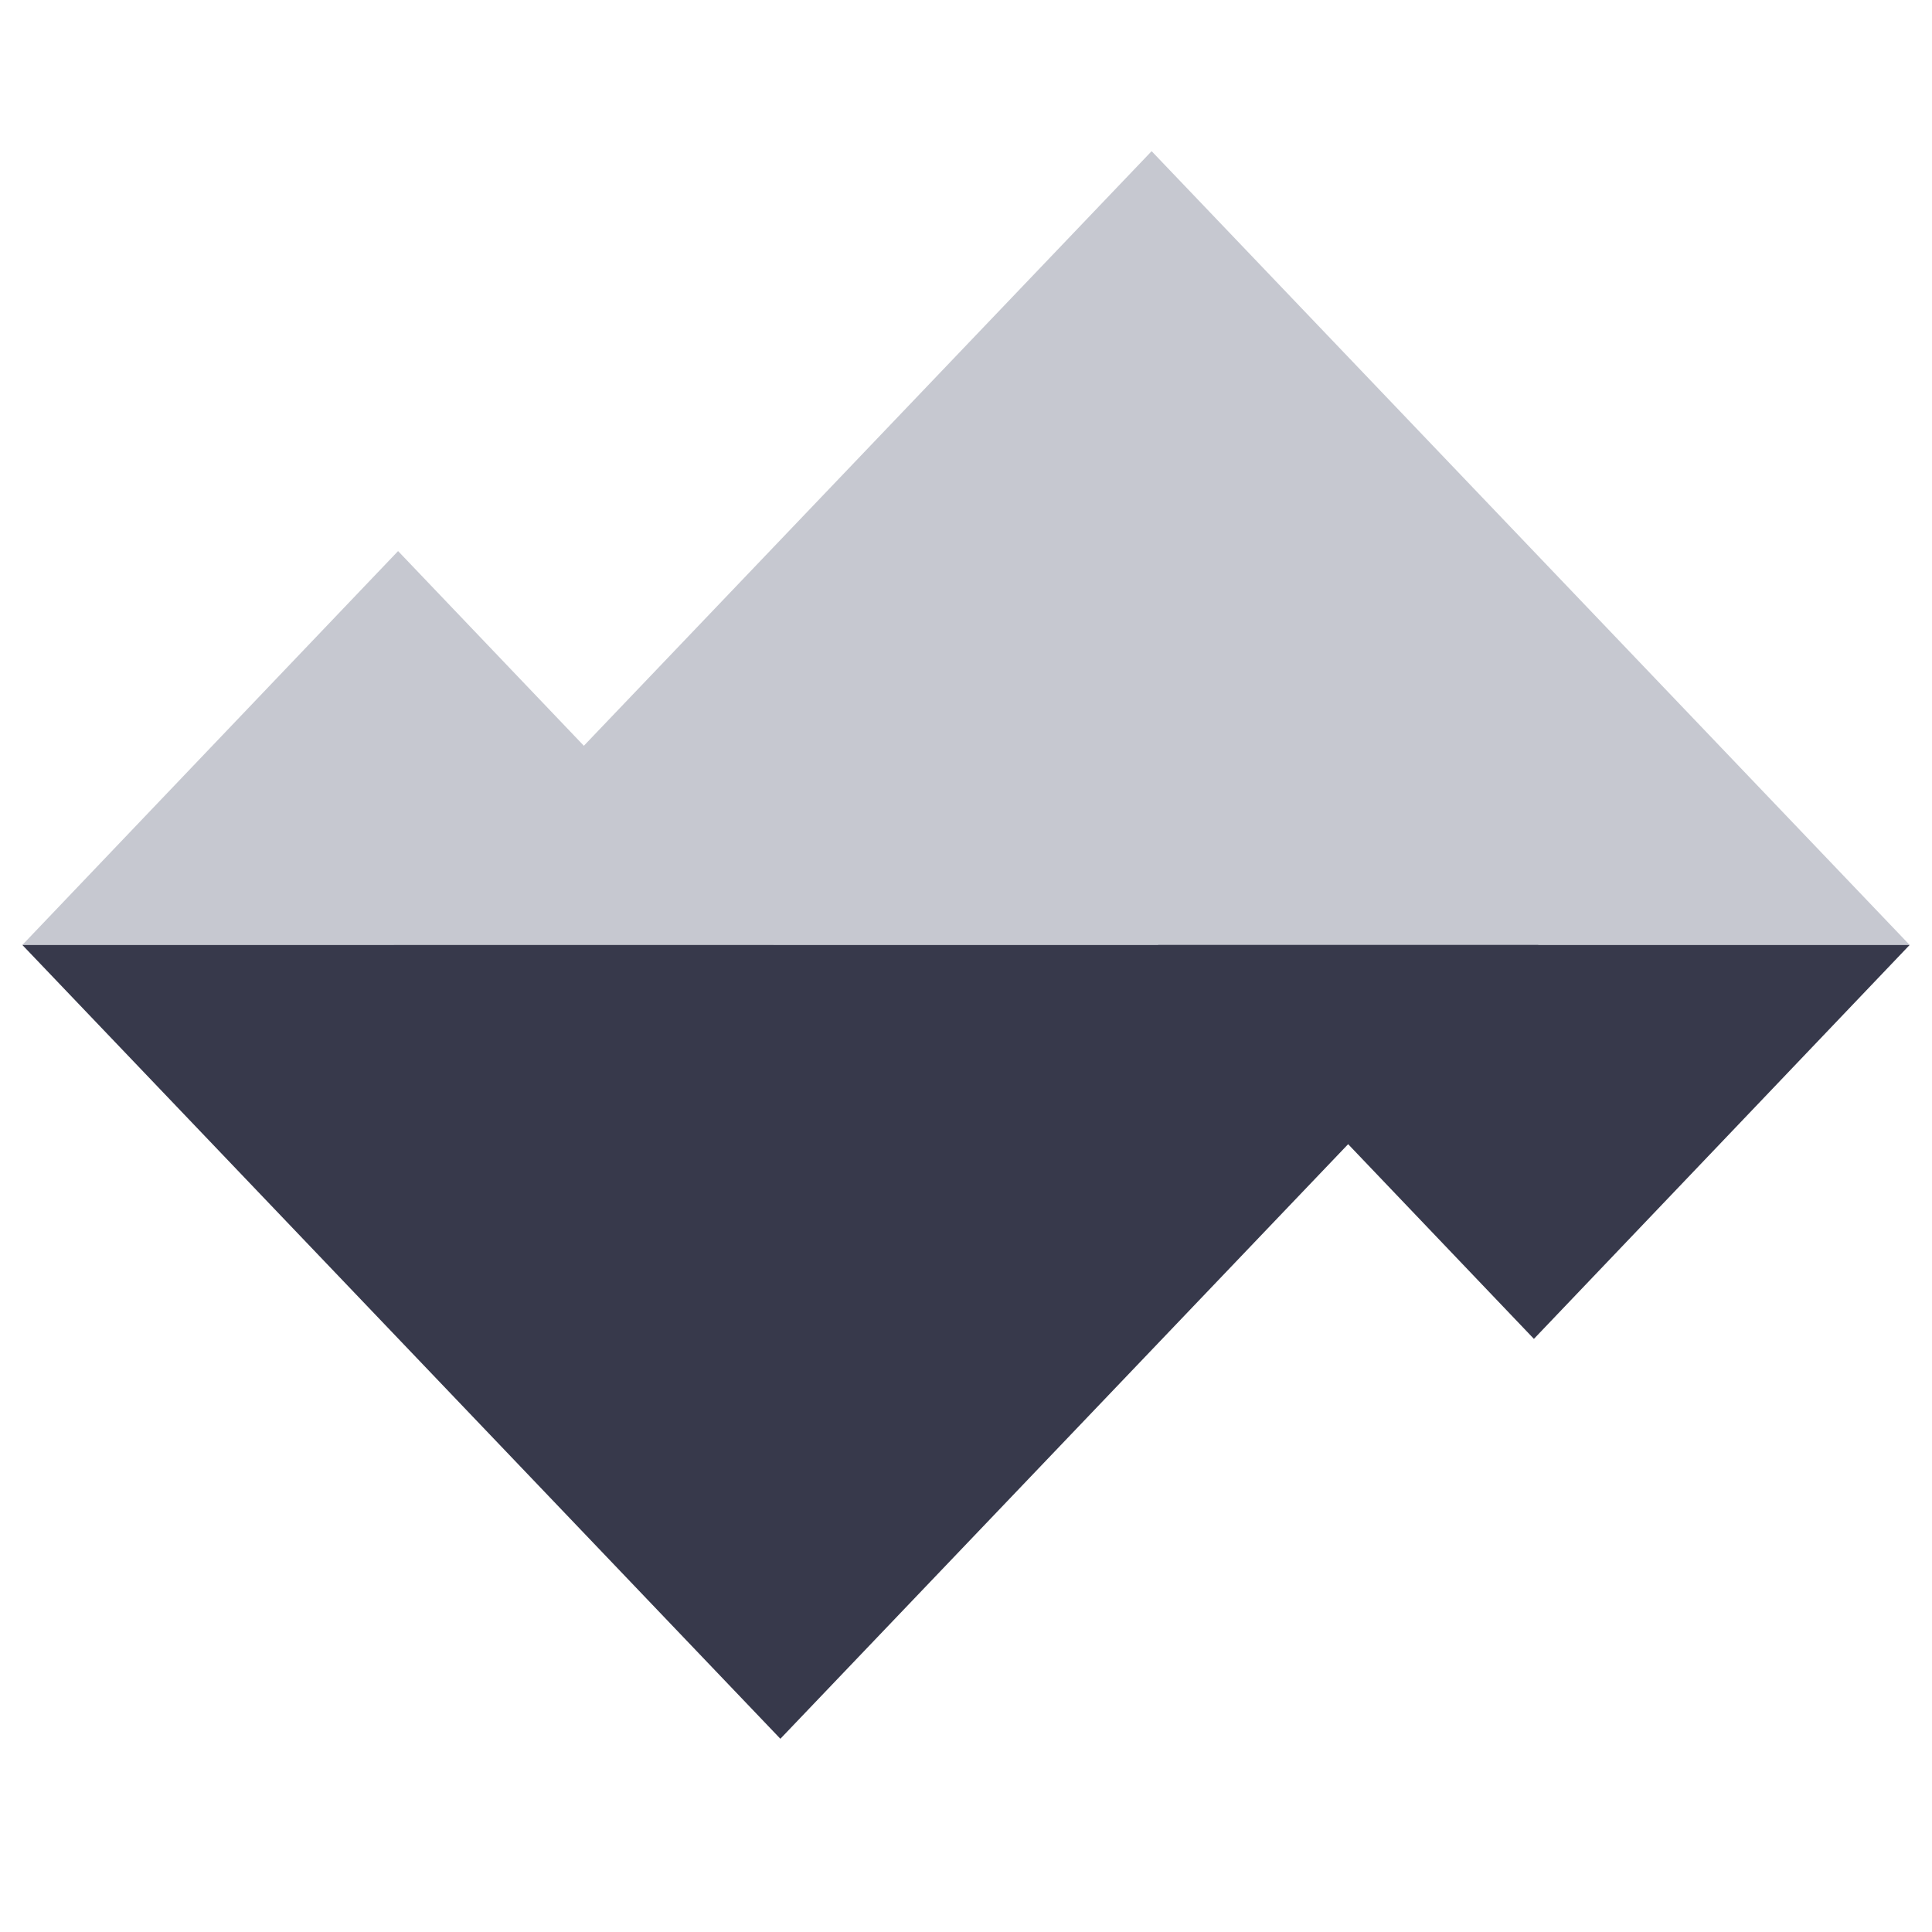
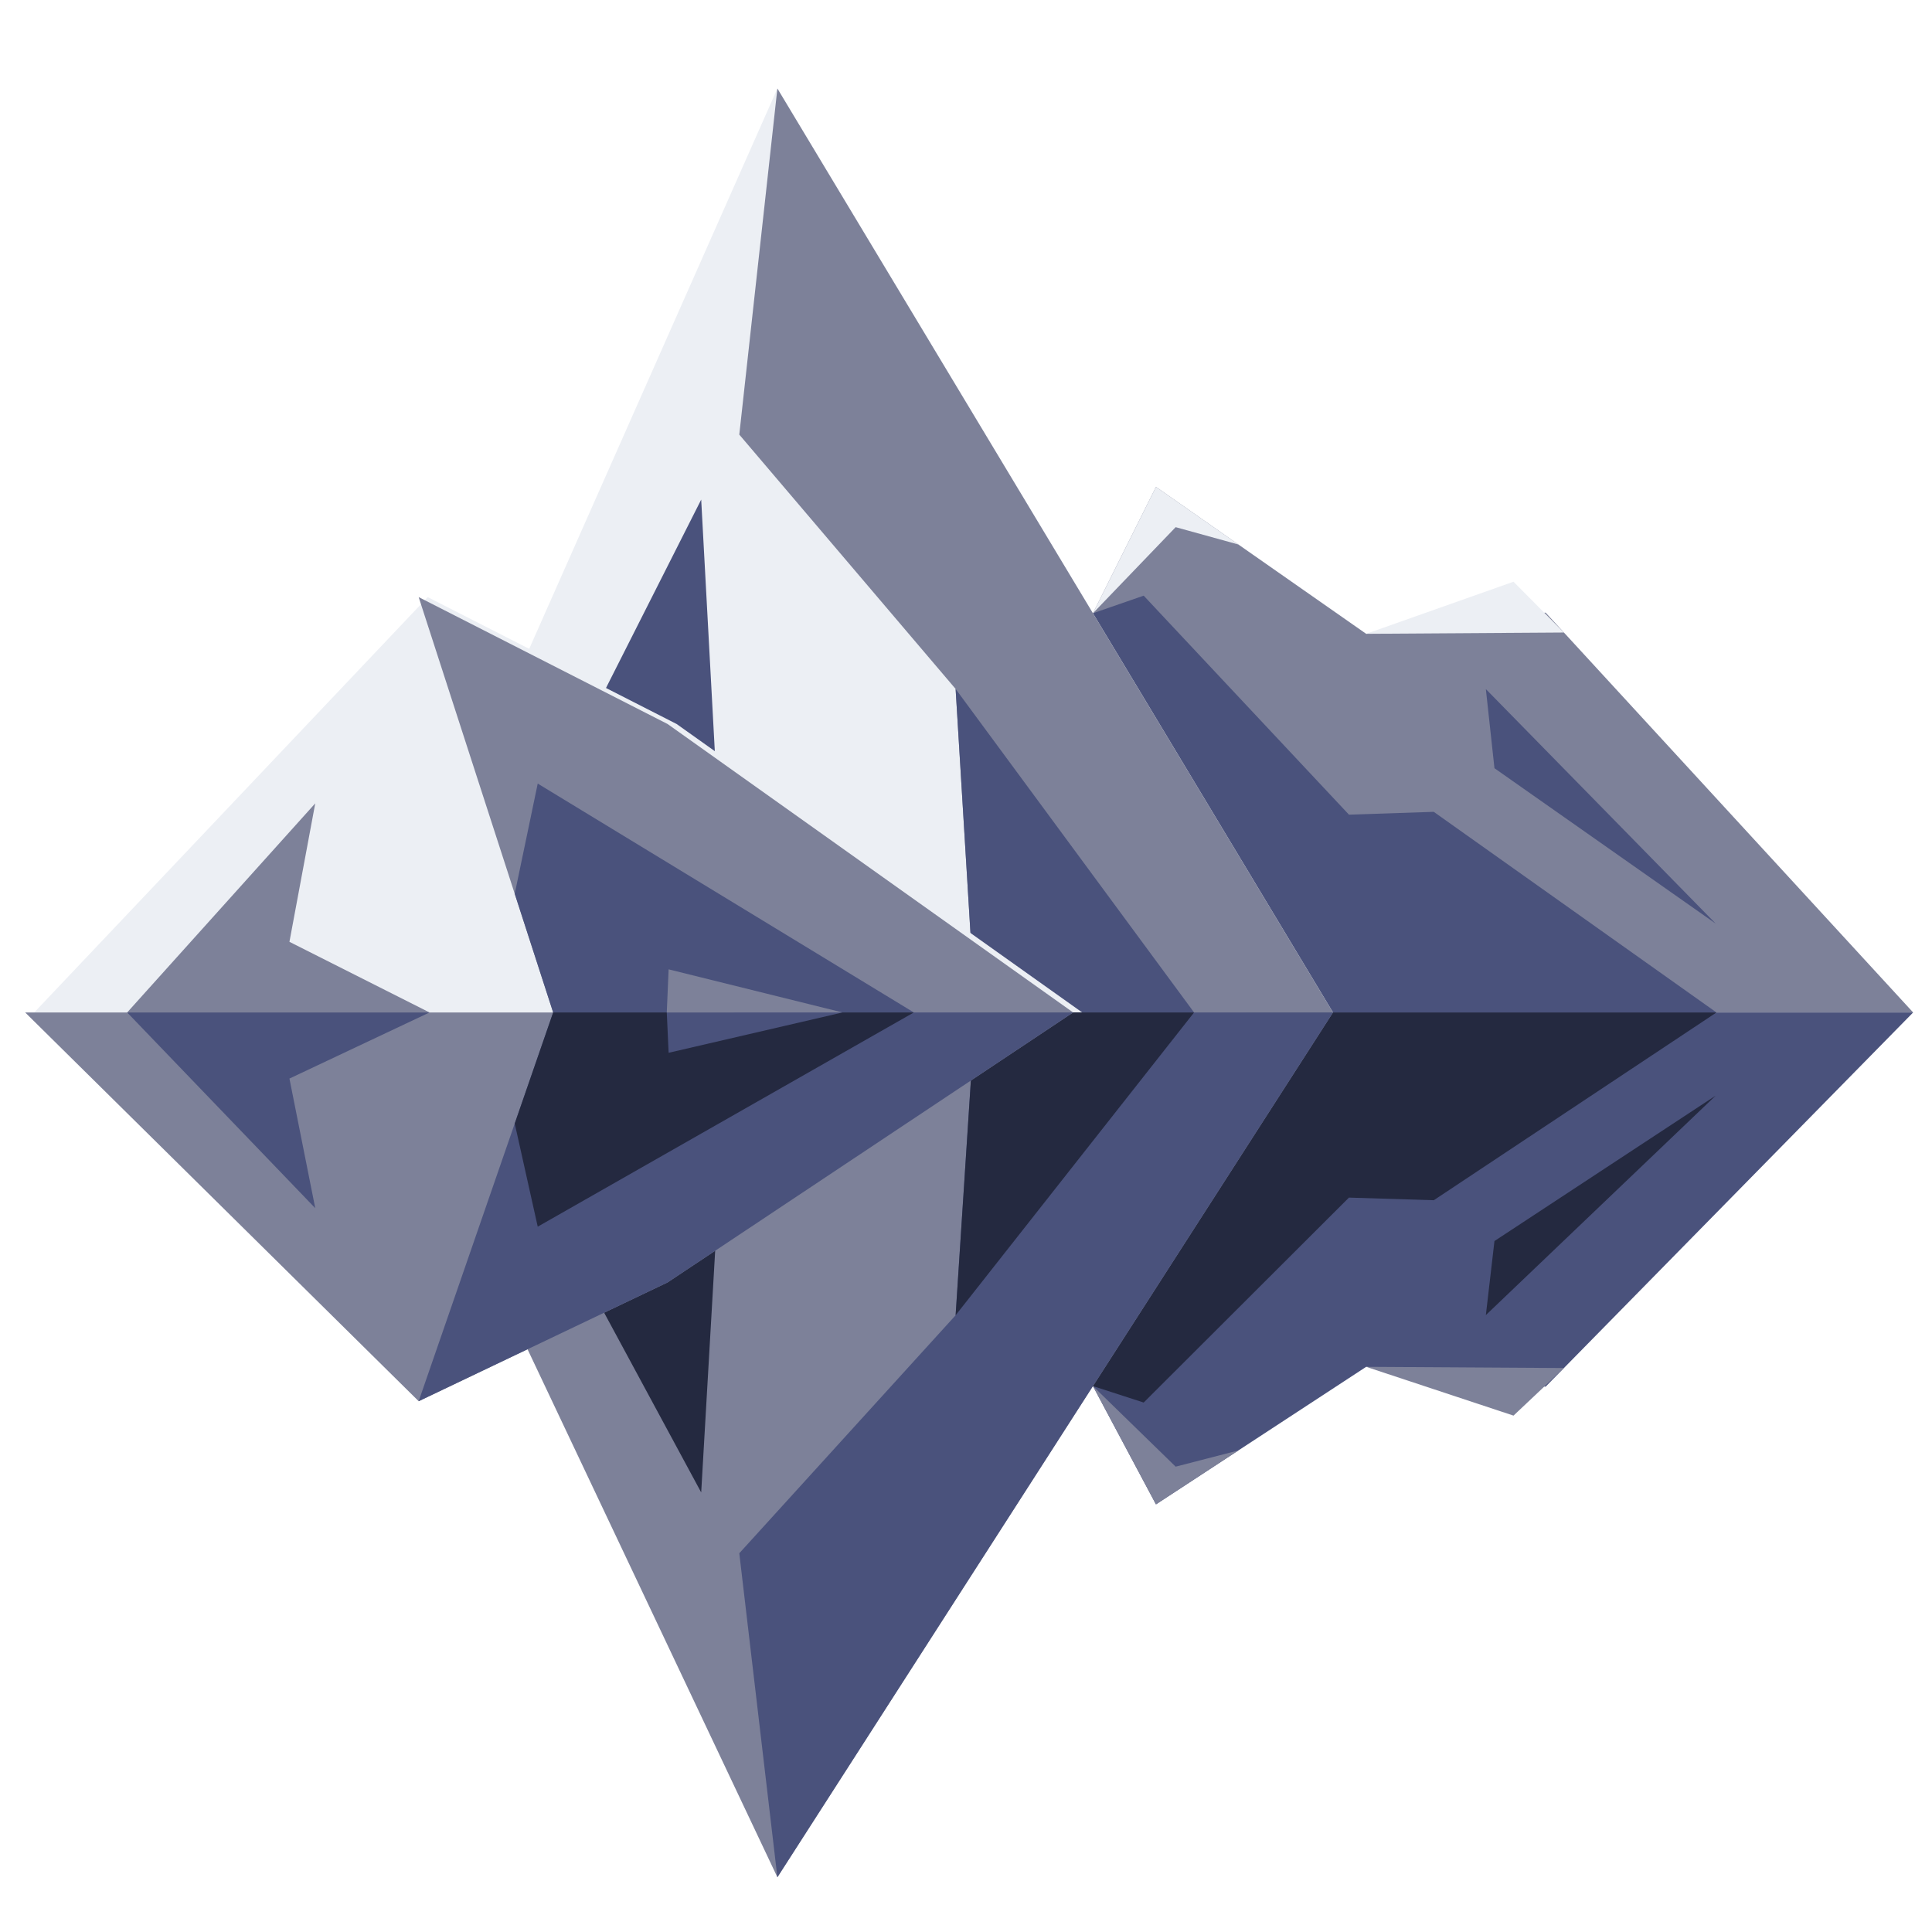
<svg xmlns="http://www.w3.org/2000/svg" xmlns:xlink="http://www.w3.org/1999/xlink" version="1.1" preserveAspectRatio="xMidYMid meet" viewBox="0 0 640 640" width="640" height="640">
  <defs>
-     <path d="M507.05 181.56L632.6 313.03L381.49 313.03L130.4 313.03L255.94 181.56L381.49 50.08L507.05 181.56Z" id="ct9RaBWDr" />
-     <path d="M194.12 247.79L256.35 313.03L131.87 313.03L7.4 313.03L69.63 247.79L131.87 182.55L194.12 247.79Z" id="faRn3BMs" />
-     <path d="M132.95 444.51L7.4 313.03L258.51 313.03L509.6 313.03L384.06 444.51L258.51 575.99L132.95 444.51Z" id="a1cYz23x0" />
-     <path d="M445.88 378.28L383.65 313.03L508.13 313.03L632.6 313.03L570.37 378.28L508.13 443.52L445.88 378.28Z" id="d5kpf6y9jF" />
+     <path d="M351.18 224.94L382.93 161.29L452.56 209.96L512.01 202.94L633.75 335.39L395.55 335.39L351.17 224.94" id="e3coNf9CiG" />
+     <path d="M362.05 203.15L378.86 197.32L446.86 269.87L474.95 268.93L568.6 335.39L412.66 335.39L362.05 203.15" id="aDgQRuP6B" />
+     <path d="M166.32 235.23L257.52 29.32L441.57 335.39L243.27 335.39L166.31 235.23" id="c2lpSMYmAN" />
+     <path d="M192.78 243.66L232.28 165.5L237.98 270.8L192.78 243.66Z" id="b2Y9c9DVZ8" />
+     <path d="M257.52 29.32L244.9 143.97L316.56 228.22L323.08 335.39L441.57 335.39L257.52 29.32" id="c2qRe7WTXs" />
+     <path d="M316.56 228.22L395.55 335.39L323.08 335.39L316.56 228.22Z" id="eQtDTVsRu" />
+     <path d="M11.34 335.39L141.69 197.8L224.15 239.84L358.49 335.39L11.34 335.39" id="b2sWQSlkQL" />
+     <path d="M183.24 335.39L138.69 197.8L221.15 239.84L355.49 335.39L183.24 335.39M42.13 335.39L104.43 266.12L95.88 311.99L142.29 335.39L42.13 335.39" id="b1codTWtDY" />
+     <path d="M302.72 335.39L178.13 259.57L170.51 296.08L183.24 335.39L220.88 335.39L221.49 321.11L279.1 335.39L302.72 335.39" id="f11VcNreBn" />
+     <path d="M362.05 203.15L389.45 174.63L410.23 180.37L382.93 161.29L362.05 203.15M452.56 209.96L518.07 209.53L501.37 192.7L452.56 209.96Z" id="b1Val3Zgyo" />
+     <path d="M492.21 228.27L495.06 254.48L568.35 305.96L492.21 228.27Z" id="f4VLMTP2dB" />
+     <path d="M351.18 438.77L382.93 498.34L452.56 452.78L512.01 459.35L633.75 335.39L395.55 335.39L351.17 438.77" id="kjr1iU750" />
+     <path d="M362.05 459.16L378.86 464.61L446.86 396.72L474.96 397.59L568.61 335.39L412.66 335.39L362.05 459.16" id="f2MDR2ku8f" />
+     <path d="M166.32 429.13L257.52 621.86L441.57 335.39L243.27 335.39L166.31 429.13" id="dnFGoDBWw" />
+     <path d="M192.78 421.24L232.28 494.39L237.98 395.84L192.78 421.24Z" id="i1s8Qfle5Y" />
+     <path d="M257.52 621.86L244.9 514.54L316.56 435.7L323.08 335.39L441.57 335.39L257.52 621.86" id="dK7BSu0w8" />
+     <path d="M316.56 435.7L395.55 335.39L323.08 335.39L316.56 435.7Z" id="ce1Ah8qLN" />
+     <path d="M8.34 335.39L138.69 464.17L221.15 424.82L355.49 335.39L8.34 335.39" id="c3jCArnGVf" />
+     <path d="M183.24 335.39L138.69 464.17L221.15 424.82L355.49 335.39L183.24 335.39M42.13 335.39L104.43 400.22L95.88 357.29L142.29 335.39L42.13 335.39" id="b3vL4hRDXX" />
+     <path d="M302.72 335.39L178.13 406.35L170.51 372.18L183.24 335.39L220.88 335.39L221.49 348.75L279.1 335.39L302.72 335.39" id="a2nhHgbOcH" />
+     <path d="M362.05 459.16L389.45 485.85L410.23 480.48L382.93 498.34L362.05 459.16M452.56 452.78L518.07 453.18L501.37 468.94L452.56 452.78Z" id="c2poNJPzjk" />
+     <path d="M492.21 435.64L495.06 411.11L568.35 362.93L492.21 435.64Z" id="anousXHlT" />
+     <path d="M189.77 690.66C189.77 689.79 189.65 689.03 189.39 688.41C189.13 687.79 188.78 687.31 188.33 686.97C188.61 687.7 189.48 689.92 189.77 690.66ZM-94.78 693.67C-94.78 693.91 -94.77 694.04 -94.77 694.07C-94.79 693.32 -94.81 692.77 -94.82 692.43C-94.83 692.09 -94.83 691.93 -94.83 691.95C-94.83 691.98 -94.82 692.27 -94.81 692.82C-94.79 693.36 -94.77 694.14 -94.74 695.17C-94.71 696.19 -94.68 697.39 -94.64 698.77C-94.61 699.79 -94.59 700.72 -94.56 701.56C-94.54 702.4 -94.52 703.11 -94.5 703.67C-94.56 701.72 -94.56 701.68 -94.51 703.58C-94.45 705.48 -94.36 708.6 -94.31 710.55C-94.25 712.49 -94.25 712.53 -94.31 710.64C-94.32 710.05 -94.34 709.32 -94.37 708.51C-119.04 -169.25 -119.04 -169.25 -119.04 -169.25C-119.04 -169.25 -119.04 -169.25 -119.04 -169.25C-119.04 -169.25 -119.04 -169.25 -119.04 -169.25C-119.04 -169.25 -119.04 -169.25 -119.04 -169.25C-119.04 -169.25 -119.04 -169.25 -119.04 -169.25C-119.04 -169.25 -119.04 -169.25 -119.04 -169.25C-119.04 -169.25 -119.04 -169.25 -119.04 -169.25C-119.04 -169.25 -119.04 -169.25 -119.04 -169.25C-119.04 -169.25 -119.04 -169.25 -119.04 -169.25C-119.04 -169.25 -119.04 -169.25 -119.04 -169.25C-119.04 -169.25 -119.04 -169.25 -119.04 -169.25C-119.04 -169.25 -119.04 -169.25 -119.04 -169.25C-119.04 -169.25 -119.04 -169.25 -119.04 -169.25C-119.04 -169.25 -119.04 -169.25 -119.04 -169.25M-94.8 693.2C-94.76 694.52 -94.73 695.52 -94.71 696.24C-94.69 696.95 -94.68 697.31 -94.68 697.32C-94.68 697.33 -94.69 696.97 -94.71 696.25C-94.73 695.54 -94.76 694.51 -94.8 693.16C-94.82 692.28 -94.84 691.53 -94.86 690.9C-94.88 690.27 -94.89 689.78 -94.9 689.44C-119.04 -169.25 -119.04 -169.25 -119.04 -169.25C-119.04 -169.25 -119.04 -169.25 -119.04 -169.25C-119.04 -169.25 -119.04 -169.25 -119.04 -169.25C-119.04 -169.25 -119.04 -169.25 -119.04 -169.25C-119.04 -169.25 -119.04 -169.25 -119.04 -169.25C-119.04 -169.25 -119.04 -169.25 -119.04 -169.25C-119.04 -169.25 -119.04 -169.25 -119.04 -169.25C-114.19 3.24 -99.65 520.71 -94.8 693.2ZM-94.8 692.93C-94.8 692.93 -94.81 692.78 -94.82 692.48C-94.83 692.2 -94.84 691.79 -94.85 691.28C-94.86 690.81 -94.87 690.43 -94.88 690.13C-94.89 689.83 -94.9 689.7 -94.9 689.7C-94.89 689.71 -94.89 689.85 -94.88 690.13C-94.88 690.41 -94.86 690.82 -94.85 691.34C-94.83 691.85 -94.82 692.24 -94.82 692.52C-119.04 -169.25 -119.04 -169.25 -119.04 -169.25C-119.04 -169.25 -119.04 -169.25 -119.04 -169.25C-119.04 -169.25 -119.04 -169.25 -119.04 -169.25C-119.04 -169.25 -119.04 -169.25 -119.04 -169.25C-119.04 -169.25 -119.04 -169.25 -119.04 -169.25C-119.04 -169.25 -119.04 -169.25 -119.04 -169.25C-119.04 -169.25 -119.04 -169.25 -119.04 -169.25C-119.04 -169.25 -119.04 -169.25 -119.04 -169.25C-119.04 -169.25 -119.04 -169.25 -119.04 -169.25C-119.04 -169.25 -119.04 -169.25 -119.04 -169.25C-119.04 -169.25 -119.04 -169.25 -119.04 -169.25C-119.04 -169.25 -119.04 -169.25 -119.04 -169.25C-119.04 -169.25 -119.04 -169.25 -119.04 -169.25C-119.04 -169.25 -119.04 -169.25 -119.04 -169.25M-95.02 685.12C-95.02 685.3 -95.01 685.49 -95.01 685.69C-95 685.89 -95 686.03 -95 686.13C-119.04 -169.25 -119.04 -169.25 -119.04 -169.25C-119.04 -169.25 -119.04 -169.25 -119.04 -169.25C-119.04 -169.25 -119.04 -169.25 -119.04 -169.25C-119.04 -169.25 -119.04 -169.25 -119.04 -169.25C-114.24 1.62 -99.83 514.25 -95.02 685.12ZM-94.91 689.07C-94.91 689.07 -94.92 688.92 -94.93 688.63C-94.93 688.35 -94.94 687.94 -94.96 687.43C-94.97 686.96 -94.98 686.59 -94.99 686.28C-95.15 680.59 -95.17 680.03 -95.18 679.68C-95.19 679.32 -95.19 679.14 -95.19 679.14C-95.19 679.14 -95.19 679.33 -95.18 679.71C-95.17 680.08 -95.15 680.61 -95.13 681.3C-95.12 681.71 -95.11 682.14 -95.09 682.61C-95.08 683.07 -95.06 683.66 -95.04 684.39C-95.03 685 -94.89 689.89 -94.87 690.5C-94.85 691.16 -94.84 691.66 -94.83 692C-94.82 692.33 -94.82 692.5 -94.82 692.5C-94.82 692.5 -94.82 692.33 -94.83 691.98C-94.84 691.64 -94.85 691.15 -94.87 690.5C-94.89 689.95 -95.01 685.58 -95.03 685.03C-95.06 683.94 -95.08 683.11 -95.1 682.54C-95.11 681.97 -95.12 681.68 -95.12 681.68C-95.12 681.68 -95.12 681.85 -95.11 682.2C-95.1 682.55 -95.08 683.03 -95.07 683.64C-95.05 684.13 -95.03 685.04 -94.99 686.39C-94.98 686.8 -94.88 690.09 -94.87 690.5C-94.85 691.17 -94.84 691.67 -94.83 692.01C-94.82 692.33 -94.82 692.5 -94.82 692.5C-94.82 692.5 -94.82 692.33 -94.83 691.99C-94.84 691.64 -94.85 691.15 -94.87 690.5C-94.9 689.55 -95.11 681.96 -95.14 681.01C-95.16 680.38 -95.17 679.91 -95.18 679.61C-95.19 679.3 -95.19 679.14 -95.19 679.14C-95.19 679.14 -95.19 679.21 -95.19 679.35C-95.18 679.48 -95.18 679.69 -95.17 679.95C-95.16 680.24 -95.15 680.57 -95.14 680.96M-95.16 680.39L-94.95 687.85C-95.08 683.17 -95.15 680.58 -95.17 680.06C-95.18 679.43 -95.2 678.99 -95.2 678.73C-95.21 678.47 -95.21 678.33 -95.21 678.33C-95.21 678.33 -95.21 678.47 -95.2 678.76C-95.2 679.03 -95.19 679.35 -95.18 679.73C-95.17 679.87 -95.17 680.04 -95.16 680.23C-95.16 680.43 -95.15 680.61 -95.15 680.78C-95.14 680.94 -95.14 681.14 -95.13 681.35C-95.11 682.13 -94.93 688.4 -94.91 689.18C-94.9 689.41 -94.9 689.7 -94.89 690.04C-94.88 690.38 -94.87 690.68 -94.86 690.93C-94.85 691.17 -94.85 691.36 -94.84 691.5C-97.27 605.16 -116.68 -85.48 -119.11 -171.82C-119.11 -171.82 -119.11 -171.81 -119.11 -171.81C-119.11 -171.81 -119.11 -171.81 -119.11 -171.81C-119.11 -171.81 -119.11 -171.8 -119.11 -171.8C-119.11 -171.8 -119.11 -171.8 -119.11 -171.8C-115.92 -58.17 -107.93 225.89 -95.16 680.39ZM-95.12 681.83C-95.12 681.84 -95.12 681.84 -95.12 681.85C-95.1 682.59 -95.08 683.25 -95.06 683.82C-95.04 684.39 -95.03 684.82 -95.02 685.11C-95.02 685.4 -95.01 685.53 -95.01 685.53C-95.01 685.53 -95.01 685.48 -95.02 685.4C-95.02 685.3 -95.02 685.15 -95.03 684.96C-95.07 683.45 -95.08 683.29 -95.08 683.29C-95.08 683.29 -95.07 683.56 -95.05 684.11C-95.04 684.65 -95.02 685.34 -94.99 686.2C-94.97 687.06 -94.94 687.93 -94.92 688.83C-94.9 689.65 -94.88 690.19 -94.87 690.43C-94.87 690.68 -94.86 690.8 -94.86 690.8M-94.97 687.12C-94.96 687.53 -94.94 687.97 -94.93 688.44C-94.92 688.9 -94.91 689.34 -94.89 689.77C-94.88 690.19 -94.87 690.53 -94.86 690.78C-94.86 691.05 -94.85 691.18 -94.85 691.18C-94.85 691.18 -94.87 690.6 -94.9 689.42C-94.94 688.24 -94.98 686.66 -95.04 684.66C-95.07 683.32 -95.11 682.12 -95.14 681.09C-95.17 680.06 -95.19 679.25 -95.2 678.68C-95.22 678.11 -95.23 677.83 -95.23 677.82C-95.23 677.82 -95.23 677.95 -95.22 678.19C-95.21 678.41 -95.16 680.23 -95.16 680.46C-95.17 679.94 -95.18 679.51 -95.19 679.22C-95.2 678.91 -95.21 678.66 -95.21 678.44C-95.22 678.22 -95.22 678.03 -95.23 677.89C-95.23 677.75 -95.23 677.69 -95.23 677.69C-95.23 677.69 -95.23 677.85 -95.22 678.15C-95.21 678.37 -95.21 678.62 -95.2 678.91C-95.19 679.22 -95.18 679.65 -95.16 680.2C-95.16 680.35 -95.14 681.09 -95.1 682.43C-95.1 682.43 -95.1 682.43 -95.1 682.43C-95.1 682.43 -95.1 682.54 -95.09 682.76C-95.08 682.98 -95.08 683.26 -95.07 683.61C-95.05 684.05 -95.05 684.36 -95.04 684.54C-95.04 684.71 -95.03 684.8 -95.03 684.8C-95.03 684.8 -95.03 684.8 -95.03 684.8C-94.93 688.43 -94.87 690.44 -94.86 690.85C-94.85 691.36 -94.84 691.75 -94.83 692.03C-94.82 692.31 -94.82 692.54 -94.81 692.7C-94.81 692.88 -94.8 692.97 -94.8 692.97C-94.8 692.97 -94.8 692.94 -94.81 692.86C-94.81 692.8 -94.81 692.76 -94.81 692.76C-94.81 692.76 -94.81 692.87 -94.8 693.08C-94.79 693.29 -94.79 693.55 -94.78 693.87C-94.76 694.39 -94.75 694.8 -94.74 695.08C-94.74 695.36 -94.73 695.5 -94.73 695.5C-94.73 695.5 -94.74 695.33 -94.75 694.98M-94.69 696.93C-94.71 696.17 -94.72 695.77 -94.73 695.74C-94.73 695.73 -94.72 695.88 -94.71 696.2C-94.7 696.52 -94.69 697 -94.67 697.64C-94.65 698.28 -94.63 699.03 -94.61 699.9C-94.58 700.75 -94.56 701.51 -94.55 702.15C-94.53 702.8 -94.51 703.3 -94.5 703.66C-94.49 704.01 -94.49 704.2 -94.49 704.21C-94.49 704.24 -94.5 703.89 -94.52 703.16C-94.54 702.43 -94.57 701.4 -94.6 700.08C-94.64 698.75 -94.67 697.69 -94.69 696.93ZM-94.6 700.17C-94.57 701.15 -94.55 702.04 -94.53 702.87C-94.59 700.67 -94.58 700.94 -94.51 703.46C-94.44 705.98 -94.33 709.8 -94.27 711.99C-94.21 714.19 -94.21 713.92 -94.29 711.4C-94.31 710.61 -94.33 709.66 -94.36 708.64C-94.4 707.35 -94.38 707.86 -94.38 708.19C-94.37 708.52 -94.36 708.69 -94.36 708.69C-94.36 708.69 -94.37 708.52 -94.38 708.18C-94.39 707.85 -94.4 707.35 -94.42 706.69C-94.44 705.78 -94.65 698.47 -94.67 697.56C-94.72 696.08 -94.74 695.35 -94.74 695.35C-94.74 695.35 -94.73 695.52 -94.72 695.86C-94.71 696.21 -94.7 696.72 -94.68 697.39C-94.7 696.72 -94.71 696.21 -94.72 695.86C-94.73 695.52 -94.74 695.35 -94.74 695.35C-94.74 695.35 -94.73 695.52 -94.72 695.86C-94.71 696.21 -94.7 696.67 -94.68 697.23C-94.67 697.63 -94.66 697.97 -94.66 698.22C-94.65 698.48 -94.64 698.62 -94.64 698.62C-94.64 698.62 -94.65 698.54 -94.65 698.39C-94.66 698.24 -94.66 698.17 -94.66 698.17C-94.66 698.17 -94.65 698.29 -94.65 698.55C-94.64 698.81 -94.63 699.18 -94.62 699.67C-94.61 699.77 -94.6 700.07 -94.6 700.17ZM-95.03 684.74C-95.01 685.71 -94.98 686.61 -94.96 687.44C-95.02 685.32 -95.01 685.68 -94.94 688.25C-94.86 690.81 -94.76 694.62 -94.7 696.74C-94.64 698.86 -94.65 698.5 -94.72 695.93C-94.74 695.12 -94.77 694.14 -94.8 693.1C-94.81 692.7 -94.82 692.54 -94.82 692.54C-94.82 692.54 -94.81 692.7 -94.8 693.02C-94.79 693.34 -94.78 693.8 -94.76 694.39C-93.22 749.24 -80.89 1188.02 -79.35 1242.87C-79.39 1241.4 -79.41 1240.67 -79.41 1240.67C-79.41 1240.67 -79.4 1240.84 -79.39 1241.18C-79.39 1241.53 -79.37 1242.04 -79.35 1242.71C-79.37 1242.04 -79.39 1241.53 -79.39 1241.18C-79.4 1240.84 -79.41 1240.67 -79.41 1240.67C-79.41 1240.67 -79.4 1240.84 -79.39 1241.18C-79.39 1241.53 -79.37 1241.98 -79.36 1242.55C-79.35 1242.95 -79.34 1243.28 -79.33 1243.54C-79.32 1243.8 -79.32 1243.93 -79.32 1243.93C-79.32 1243.93 -79.32 1243.86 -79.32 1243.7C-79.33 1243.56 -79.33 1243.48 -79.33 1243.48C-79.33 1243.48 -79.33 1243.61 -79.32 1243.86C-79.31 1244.12 -79.3 1244.49 -79.29 1244.98C-82.44 1132.93 -91.89 796.79 -95.03 684.74ZM-94.71 696.23C-94.55 701.93 -94.46 705.1 -94.44 705.73C-94.41 706.82 -94.39 707.75 -94.37 708.52C-94.34 709.3 -94.33 709.94 -94.31 710.43C-94.3 710.93 -94.29 711.28 -94.28 711.5C-94.28 711.72 -94.27 711.81 -94.28 711.77C-94.28 711.73 -94.28 711.54 -94.29 711.2C-94.3 710.85 -94.31 710.42 -94.33 709.9C-94.34 709.39 -94.36 708.87 -94.37 708.34C-94.38 707.94 -94.39 707.62 -94.4 707.38C-94.41 707.13 -94.41 707.02 -94.41 707.03C-94.41 707.04 -94.4 707.27 -94.39 707.71C-94.38 707.93 -94.38 708.15 -94.37 708.38C-94.36 708.61 -94.36 708.8 -94.35 708.96C-94.35 709.13 -94.35 709.25 -94.34 709.34C-94.34 709.43 -94.34 709.48 -94.34 709.49C-94.34 709.52 -94.34 709.42 -94.35 709.2C-94.35 708.98 -94.36 708.67 -94.37 708.25C-94.39 707.83 -94.4 707.39 -94.41 706.9C-94.43 706.41 -94.45 705.64 -94.48 704.57C-94.46 705.25 -94.44 705.77 -94.43 706.11C-94.42 706.46 -94.42 706.61 -94.42 706.58C-94.42 706.55 -94.43 706.24 -94.45 705.65C-94.46 705.06 -94.49 704.26 -94.51 703.24C-94.54 702.22 -94.58 701.05 -94.61 699.73C-94.64 698.74 -94.67 697.86 -94.69 697.08C-94.71 696.3 -94.73 695.64 -94.74 695.12C-94.74 695.24 -94.68 697.43 -94.61 700C-94.53 702.58 -94.48 704.56 -94.48 704.44C-94.48 704.33 -94.53 702.59 -94.6 700.33C-94.42 706.44 -94.32 710.28 -94.31 710.54C-94.3 710.8 -94.4 707.4 -94.52 702.94C-94.52 702.98 -94.5 703.6 -94.5 703.77C-94.5 703.94 -94.51 703.58 -94.52 702.97C-94.52 702.97 -94.52 702.97 -94.52 702.97C-94.54 702.35 -94.55 701.91 -94.55 701.97C-94.55 702.04 -94.53 702.59 -94.52 703.21C-94.52 703.21 -94.52 703.21 -94.52 703.21C-94.52 703.18 -94.51 703.43 -94.5 703.77C-94.49 704.11 -94.48 704.41 -94.48 704.44C-94.48 704.47 -94.49 704.22 -94.5 703.88C-94.5 703.76 -94.5 703.65 -94.51 703.54" id="g3zzzFuCv1" />
  </defs>
  <g>
    <g>
      <g>
-         <use xlink:href="#ct9RaBWDr" opacity="1" fill="#c6c8d0" fill-opacity="1" />
+         <use xlink:href="#e3coNf9CiG" opacity="1" fill="#7d8199" fill-opacity="1" />
+         <g>
+           <use xlink:href="#e3coNf9CiG" opacity="1" fill-opacity="0" stroke="#000000" stroke-width="1" stroke-opacity="0" />
+         </g>
      </g>
      <g>
-         <use xlink:href="#faRn3BMs" opacity="1" fill="#c6c8d0" fill-opacity="1" />
+         <use xlink:href="#aDgQRuP6B" opacity="1" fill="#4a527c" fill-opacity="1" />
+         <g>
+           <use xlink:href="#aDgQRuP6B" opacity="1" fill-opacity="0" stroke="#000000" stroke-width="1" stroke-opacity="0" />
+         </g>
      </g>
      <g>
-         <use xlink:href="#a1cYz23x0" opacity="1" fill="#37394b" fill-opacity="1" />
+         <use xlink:href="#c2lpSMYmAN" opacity="1" fill="#eceff4" fill-opacity="1" />
+         <g>
+           <use xlink:href="#c2lpSMYmAN" opacity="1" fill-opacity="0" stroke="#000000" stroke-width="1" stroke-opacity="0" />
+         </g>
      </g>
      <g>
-         <use xlink:href="#d5kpf6y9jF" opacity="1" fill="#37394b" fill-opacity="1" />
+         <use xlink:href="#b2Y9c9DVZ8" opacity="1" fill="#4a527c" fill-opacity="1" />
+         <g>
+           <use xlink:href="#b2Y9c9DVZ8" opacity="1" fill-opacity="0" stroke="#000000" stroke-width="1" stroke-opacity="0" />
+         </g>
+       </g>
+       <g>
+         <use xlink:href="#c2qRe7WTXs" opacity="1" fill="#7d8199" fill-opacity="1" />
+         <g>
+           <use xlink:href="#c2qRe7WTXs" opacity="1" fill-opacity="0" stroke="#000000" stroke-width="1" stroke-opacity="0" />
+         </g>
+       </g>
+       <g>
+         <use xlink:href="#eQtDTVsRu" opacity="1" fill="#4a527c" fill-opacity="1" />
+         <g>
+           <use xlink:href="#eQtDTVsRu" opacity="1" fill-opacity="0" stroke="#000000" stroke-width="1" stroke-opacity="0" />
+         </g>
+       </g>
+       <g>
+         <use xlink:href="#b2sWQSlkQL" opacity="1" fill="#eceff4" fill-opacity="1" />
+         <g>
+           <use xlink:href="#b2sWQSlkQL" opacity="1" fill-opacity="0" stroke="#000000" stroke-width="1" stroke-opacity="0" />
+         </g>
+       </g>
+       <g>
+         <use xlink:href="#b1codTWtDY" opacity="1" fill="#7d8199" fill-opacity="1" />
+         <g>
+           <use xlink:href="#b1codTWtDY" opacity="1" fill-opacity="0" stroke="#000000" stroke-width="1" stroke-opacity="0" />
+         </g>
+       </g>
+       <g>
+         <use xlink:href="#f11VcNreBn" opacity="1" fill="#4a527c" fill-opacity="1" />
+         <g>
+           <use xlink:href="#f11VcNreBn" opacity="1" fill-opacity="0" stroke="#000000" stroke-width="1" stroke-opacity="0" />
+         </g>
+       </g>
+       <g>
+         <use xlink:href="#b1Val3Zgyo" opacity="1" fill="#eceff4" fill-opacity="1" />
+         <g>
+           <use xlink:href="#b1Val3Zgyo" opacity="1" fill-opacity="0" stroke="#000000" stroke-width="1" stroke-opacity="0" />
+         </g>
+       </g>
+       <g>
+         <use xlink:href="#f4VLMTP2dB" opacity="1" fill="#4a527c" fill-opacity="1" />
+         <g>
+           <use xlink:href="#f4VLMTP2dB" opacity="1" fill-opacity="0" stroke="#000000" stroke-width="1" stroke-opacity="0" />
+         </g>
+       </g>
+       <g>
+         <use xlink:href="#kjr1iU750" opacity="1" fill="#4a527c" fill-opacity="1" />
+         <g>
+           <use xlink:href="#kjr1iU750" opacity="1" fill-opacity="0" stroke="#000000" stroke-width="1" stroke-opacity="0" />
+         </g>
+       </g>
+       <g>
+         <use xlink:href="#f2MDR2ku8f" opacity="1" fill="#242940" fill-opacity="1" />
+         <g>
+           <use xlink:href="#f2MDR2ku8f" opacity="1" fill-opacity="0" stroke="#000000" stroke-width="1" stroke-opacity="0" />
+         </g>
+       </g>
+       <g>
+         <use xlink:href="#dnFGoDBWw" opacity="1" fill="#7d8199" fill-opacity="1" />
+         <g>
+           <use xlink:href="#dnFGoDBWw" opacity="1" fill-opacity="0" stroke="#000000" stroke-width="1" stroke-opacity="0" />
+         </g>
+       </g>
+       <g>
+         <use xlink:href="#i1s8Qfle5Y" opacity="1" fill="#242940" fill-opacity="1" />
+         <g>
+           <use xlink:href="#i1s8Qfle5Y" opacity="1" fill-opacity="0" stroke="#000000" stroke-width="1" stroke-opacity="0" />
+         </g>
+       </g>
+       <g>
+         <use xlink:href="#dK7BSu0w8" opacity="1" fill="#4a527c" fill-opacity="1" />
+         <g>
+           <use xlink:href="#dK7BSu0w8" opacity="1" fill-opacity="0" stroke="#000000" stroke-width="1" stroke-opacity="0" />
+         </g>
+       </g>
+       <g>
+         <use xlink:href="#ce1Ah8qLN" opacity="1" fill="#242940" fill-opacity="1" />
+         <g>
+           <use xlink:href="#ce1Ah8qLN" opacity="1" fill-opacity="0" stroke="#000000" stroke-width="1" stroke-opacity="0" />
+         </g>
+       </g>
+       <g>
+         <use xlink:href="#c3jCArnGVf" opacity="1" fill="#7d8199" fill-opacity="1" />
+         <g>
+           <use xlink:href="#c3jCArnGVf" opacity="1" fill-opacity="0" stroke="#000000" stroke-width="1" stroke-opacity="0" />
+         </g>
+       </g>
+       <g>
+         <use xlink:href="#b3vL4hRDXX" opacity="1" fill="#4a527c" fill-opacity="1" />
+         <g>
+           <use xlink:href="#b3vL4hRDXX" opacity="1" fill-opacity="0" stroke="#000000" stroke-width="1" stroke-opacity="0" />
+         </g>
+       </g>
+       <g>
+         <use xlink:href="#a2nhHgbOcH" opacity="1" fill="#242940" fill-opacity="1" />
+         <g>
+           <use xlink:href="#a2nhHgbOcH" opacity="1" fill-opacity="0" stroke="#000000" stroke-width="1" stroke-opacity="0" />
+         </g>
+       </g>
+       <g>
+         <use xlink:href="#c2poNJPzjk" opacity="1" fill="#7d8199" fill-opacity="1" />
+         <g>
+           <use xlink:href="#c2poNJPzjk" opacity="1" fill-opacity="0" stroke="#000000" stroke-width="1" stroke-opacity="0" />
+         </g>
+       </g>
+       <g>
+         <use xlink:href="#anousXHlT" opacity="1" fill="#242940" fill-opacity="1" />
+         <g>
+           <use xlink:href="#anousXHlT" opacity="1" fill-opacity="0" stroke="#000000" stroke-width="1" stroke-opacity="0" />
+         </g>
+       </g>
+       <g>
+         <use xlink:href="#g3zzzFuCv1" opacity="1" fill="#463d3b" fill-opacity="1" />
+         <g>
+           <use xlink:href="#g3zzzFuCv1" opacity="1" fill-opacity="0" stroke="#000000" stroke-width="1" stroke-opacity="0" />
+         </g>
      </g>
    </g>
  </g>
</svg>
